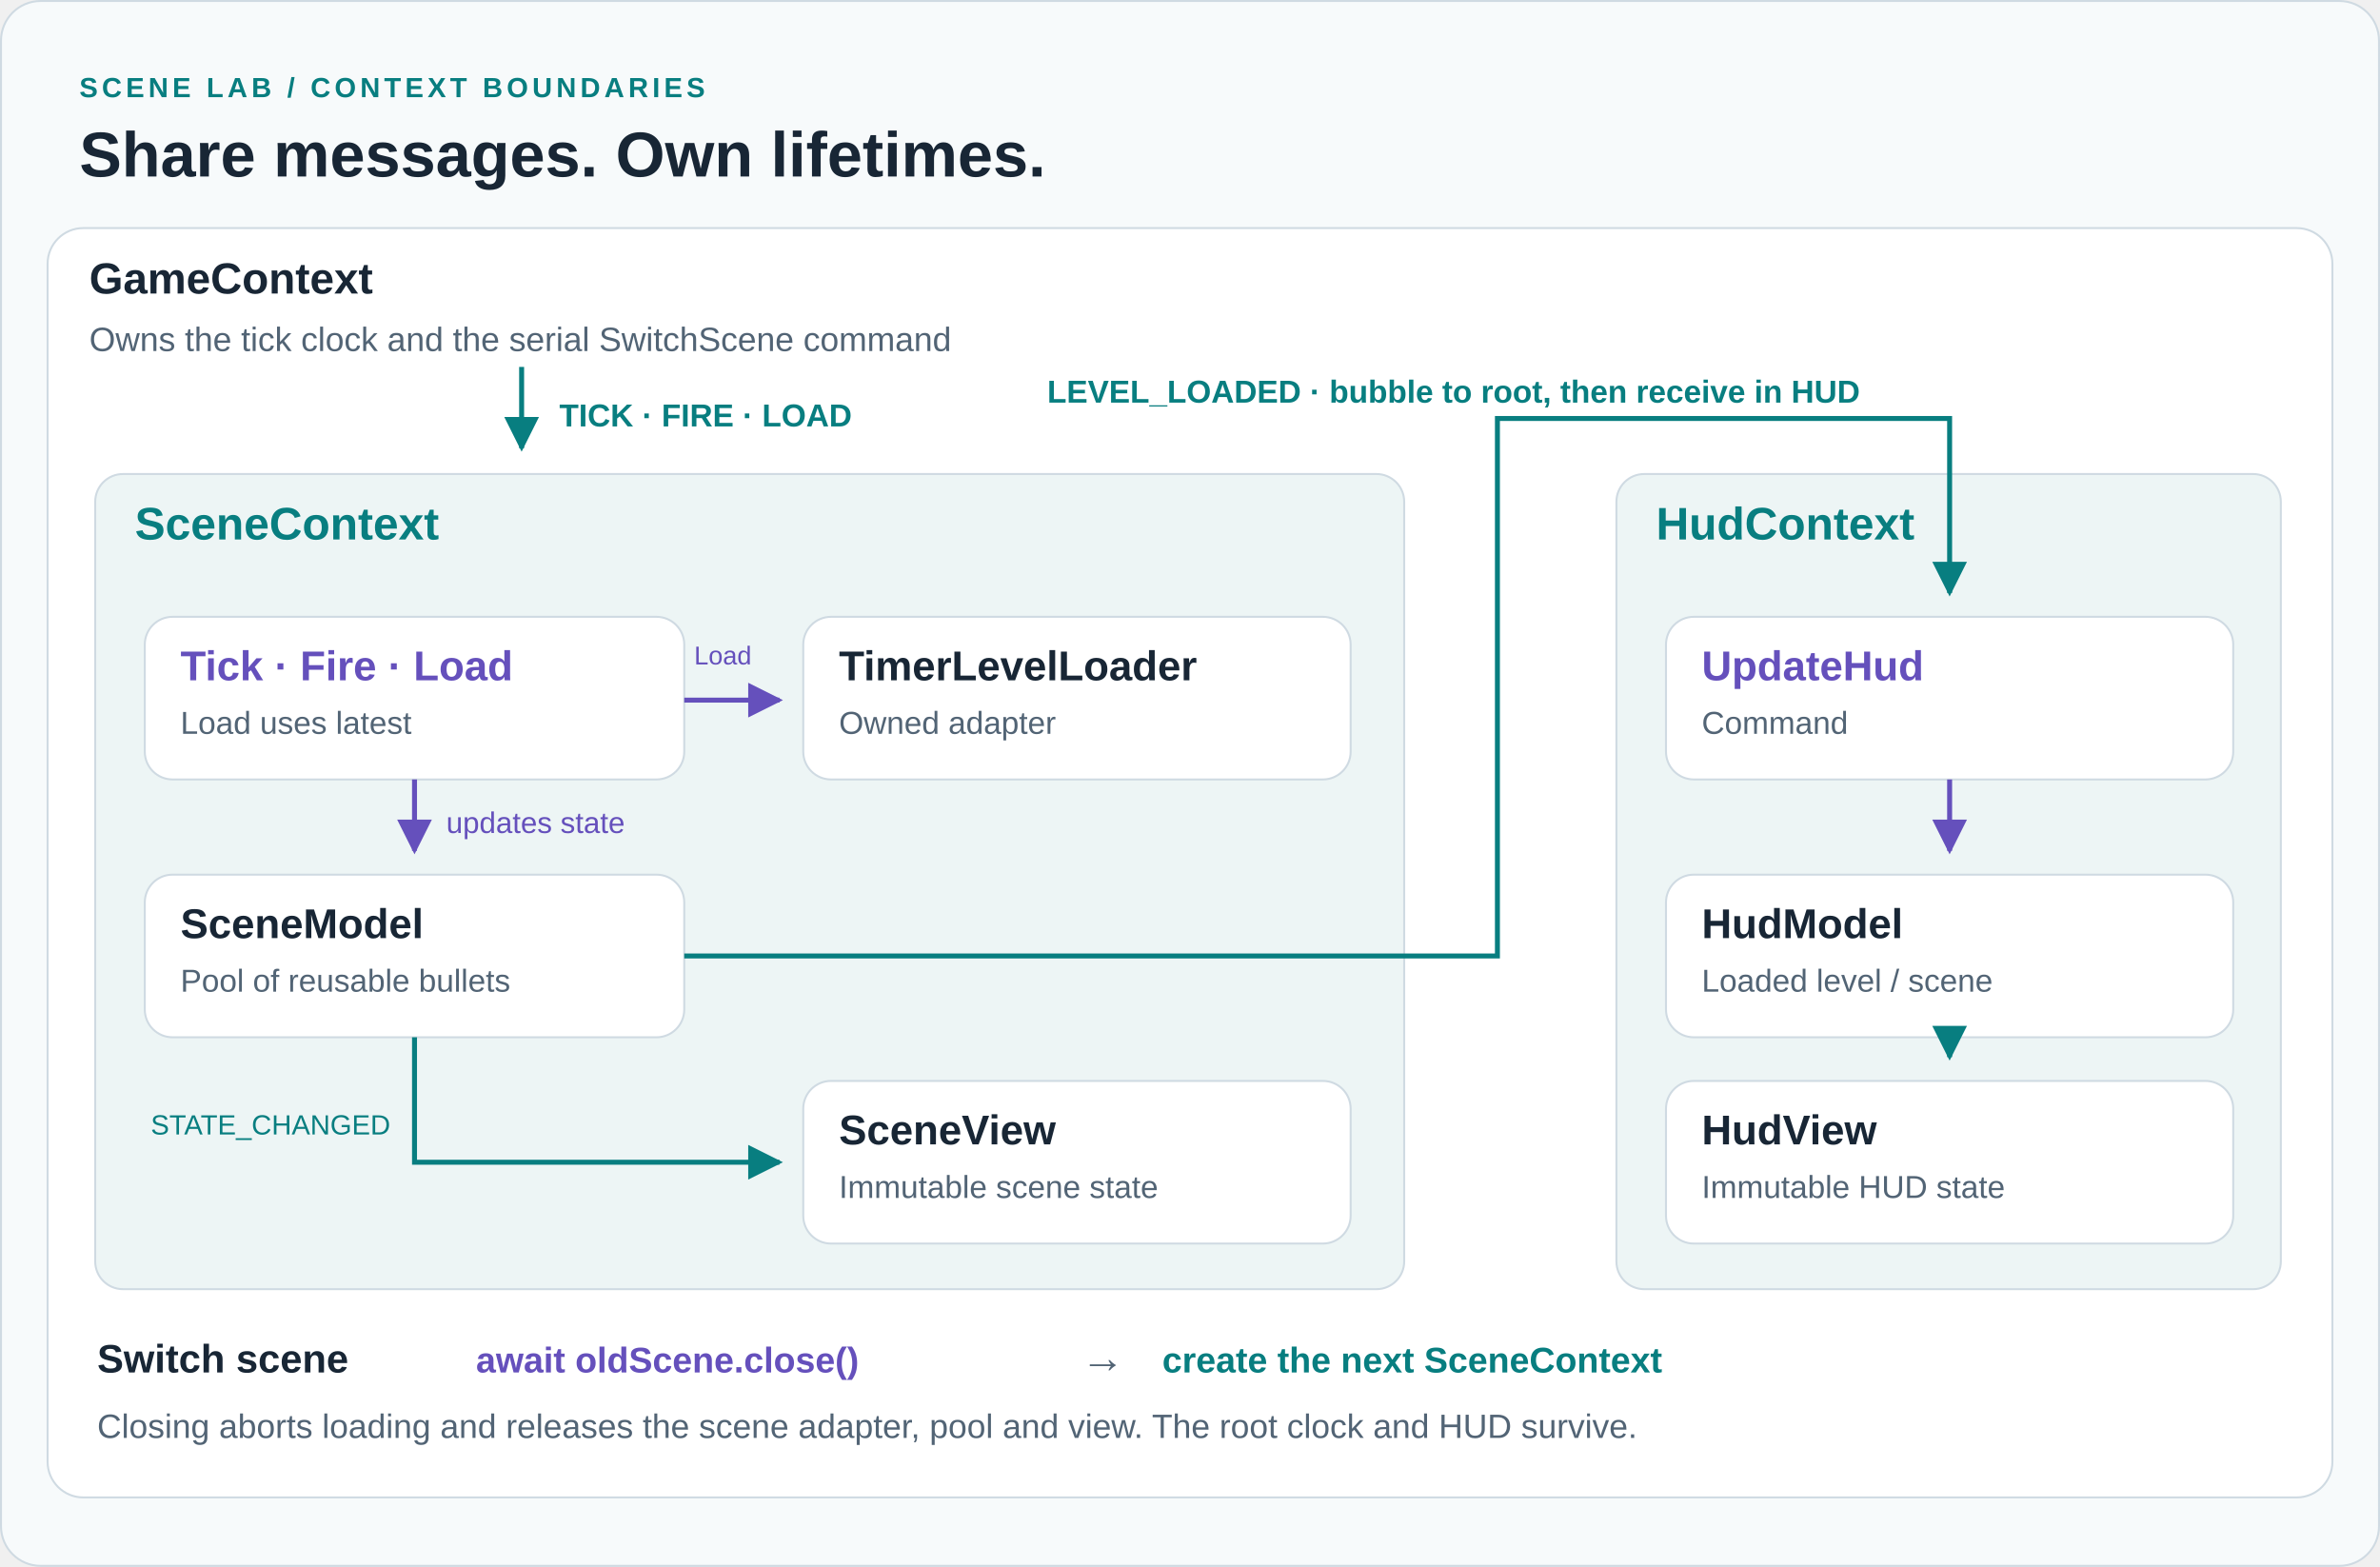
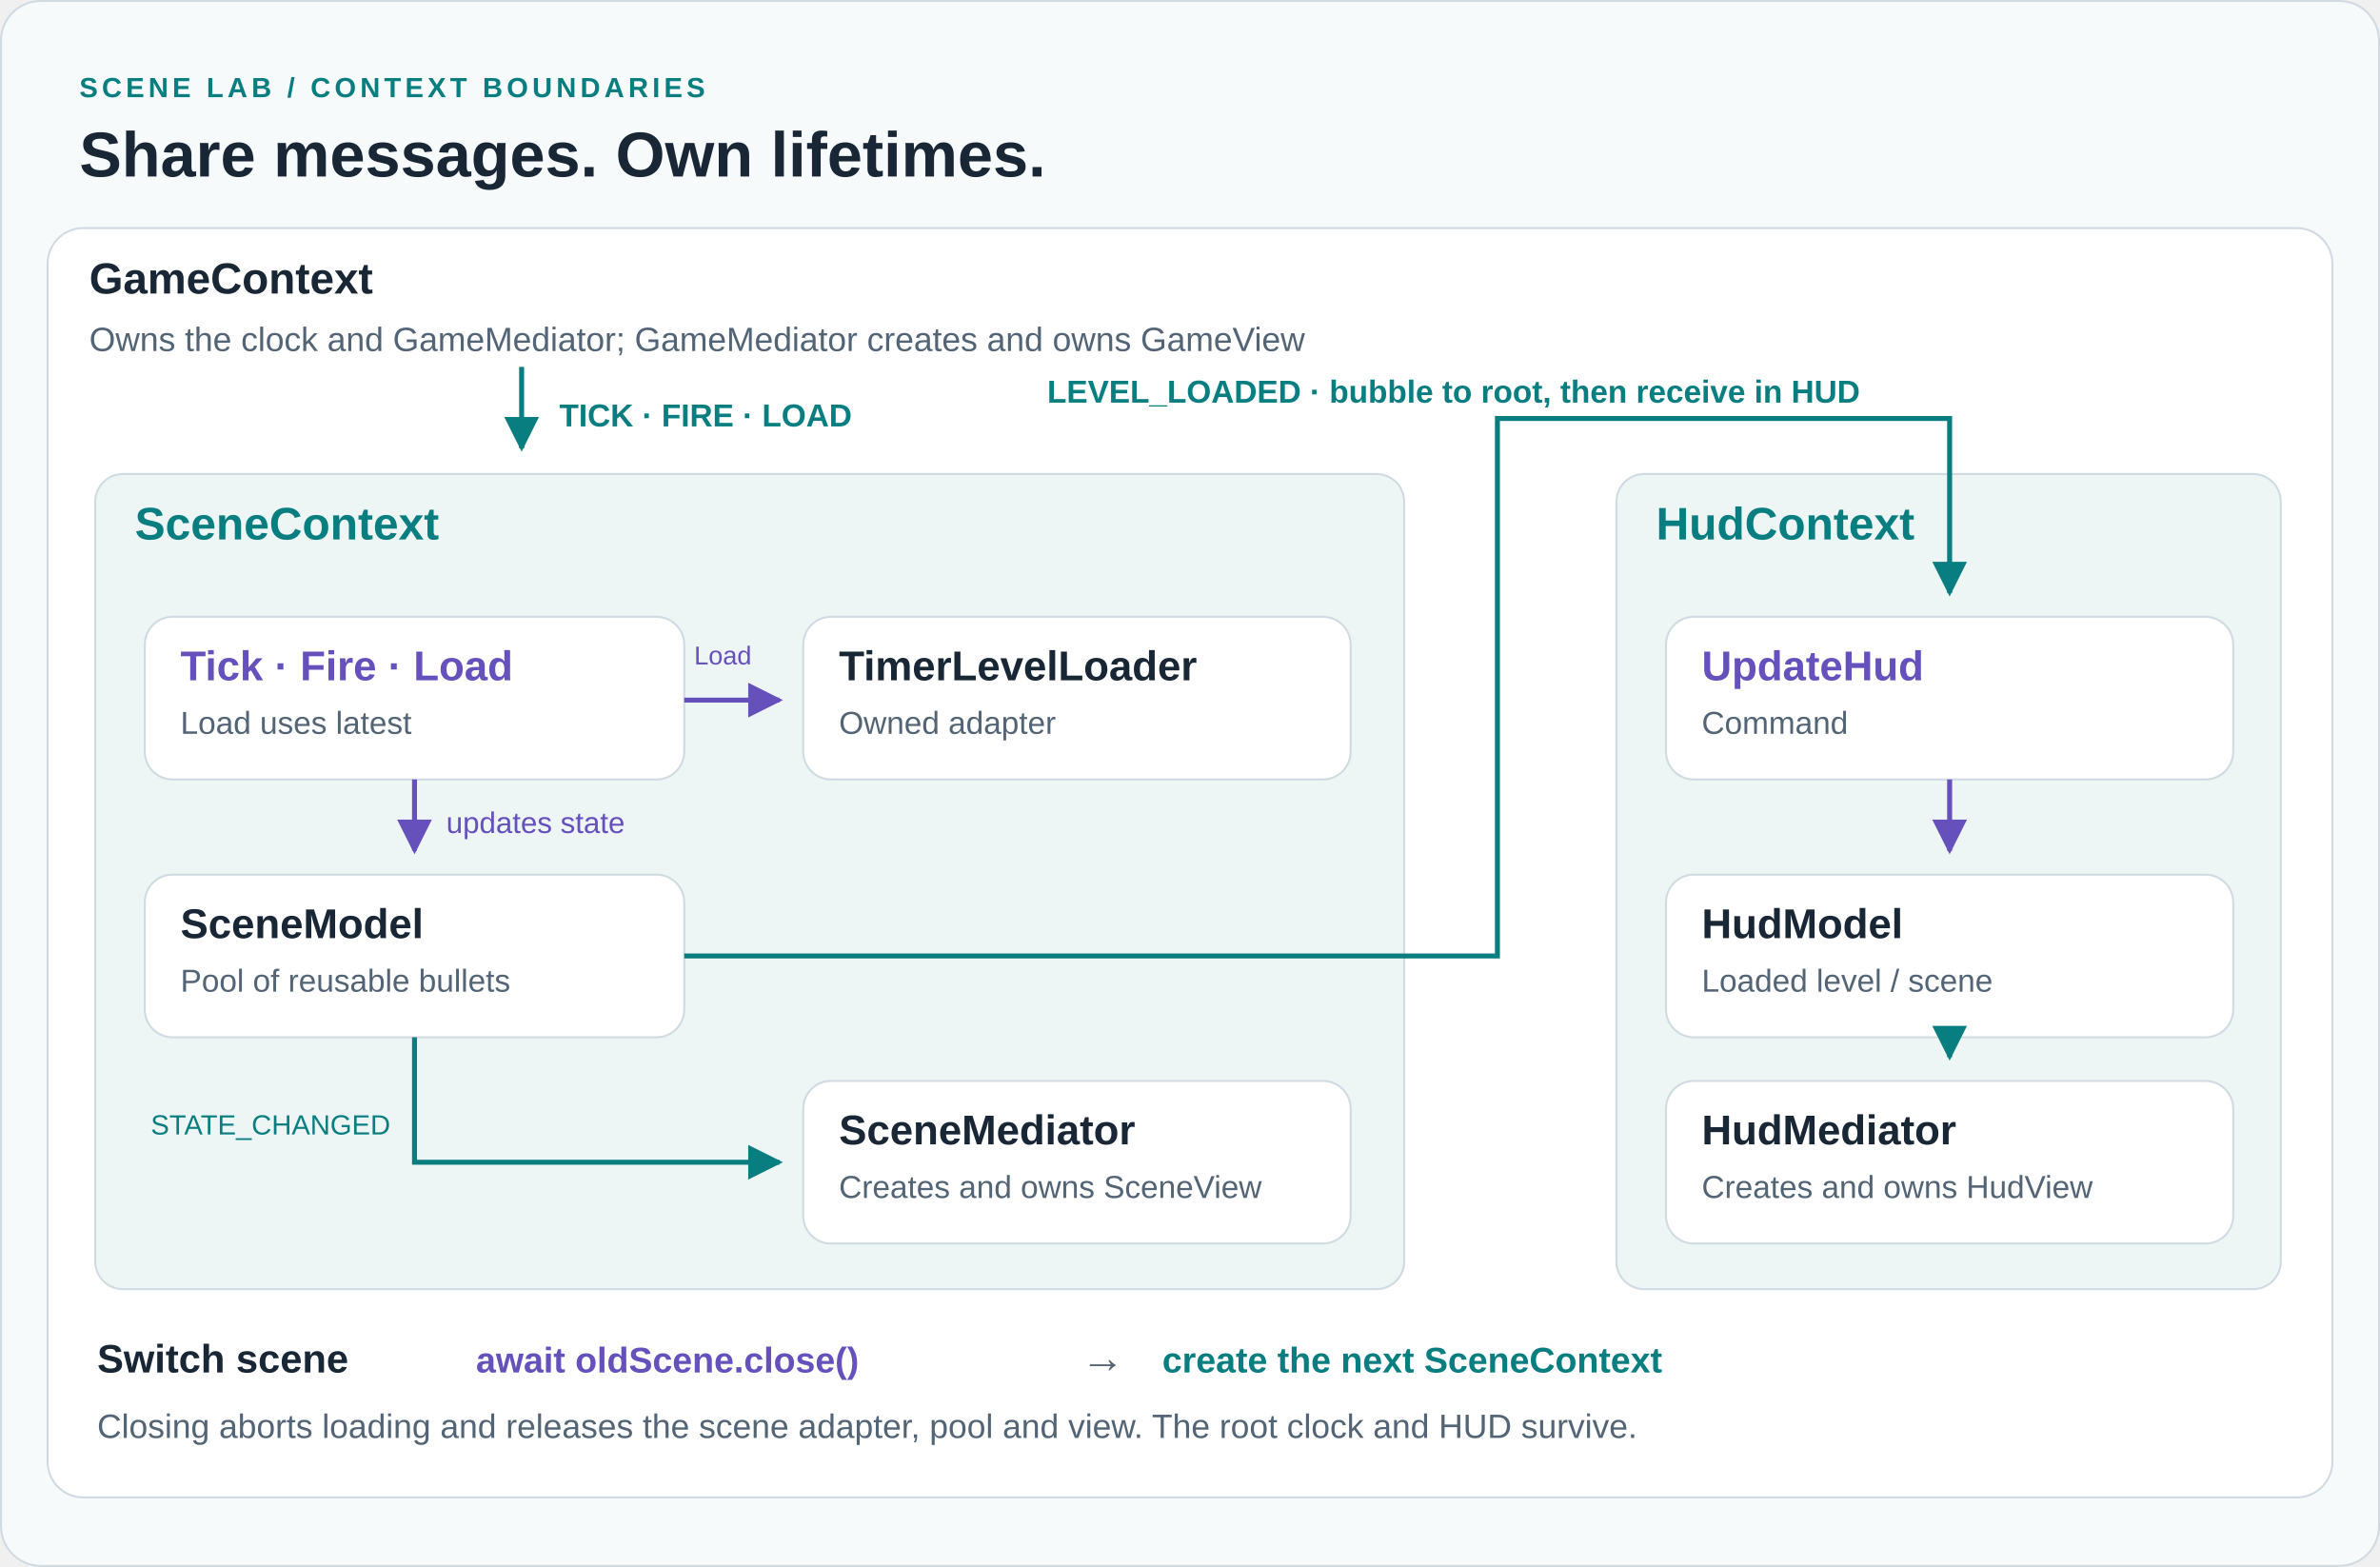
<svg xmlns="http://www.w3.org/2000/svg" viewBox="0 0 1200 790" role="img" aria-labelledby="title desc">
  <g font-family="Segoe UI, Arial, sans-serif">
    <rect x="0.5" y="0.5" width="1199" height="789" rx="20" fill="#f7fafb" stroke="#cfdae2" />
    <defs>
      <marker id="a0" viewBox="0 0 10 10" refX="9" refY="5" markerWidth="7" markerHeight="7" orient="auto-start-reverse">
        <path d="M0 0 L10 5 L0 10Z" fill="#087e80" />
      </marker>
      <marker id="a1" viewBox="0 0 10 10" refX="9" refY="5" markerWidth="7" markerHeight="7" orient="auto-start-reverse">
        <path d="M0 0 L10 5 L0 10Z" fill="#6550bc" />
      </marker>
      <marker id="a2" viewBox="0 0 10 10" refX="9" refY="5" markerWidth="7" markerHeight="7" orient="auto-start-reverse">
        <path d="M0 0 L10 5 L0 10Z" fill="#526475" />
      </marker>
    </defs>
    <text x="40" y="49" font-size="14" font-weight="700" fill="#087e80" letter-spacing="2">SCENE LAB / CONTEXT BOUNDARIES</text>
    <text x="40" y="89" font-size="32" font-weight="650" fill="#182635">Share messages. Own lifetimes.</text>
    <rect x="24" y="115" width="1152" height="640" rx="18" fill="#ffffff" stroke="#cfdae2" />
    <text x="45" y="148" font-size="22" font-weight="650" fill="#182635">GameContext</text>
-     <text x="45" y="177" font-size="17" font-weight="400" fill="#526475">Owns the tick clock and the serial SwitchScene command</text>
+     <text x="45" y="177" font-size="17" font-weight="400" fill="#526475">Owns the clock and GameMediator; GameMediator creates and owns GameView</text>
    <rect x="48" y="239" width="660" height="411" rx="14" fill="#edf5f5" stroke="#cfdae2" />
    <text x="68" y="272" font-size="23" font-weight="650" fill="#087e80">SceneContext</text>
    <rect x="815" y="239" width="335" height="411" rx="14" fill="#edf5f5" stroke="#cfdae2" />
    <text x="835" y="272" font-size="23" font-weight="650" fill="#087e80">HudContext</text>
    <path d="M263 185 V226" fill="none" stroke="#087e80" stroke-width="2.5" marker-end="url(#a0)" />
    <text x="282" y="215" font-size="16" font-weight="600" fill="#087e80">TICK · FIRE · LOAD</text>
    <rect x="73" y="311" width="272" height="82" rx="14" fill="#ffffff" stroke="#cfdae2" />
    <text x="91" y="343" font-size="21" font-weight="600" fill="#6550bc">Tick · Fire · Load</text>
    <text x="91" y="370" font-size="16" font-weight="400" fill="#526475">Load uses latest</text>
    <rect x="405" y="311" width="276" height="82" rx="14" fill="#ffffff" stroke="#cfdae2" />
    <text x="423" y="343" font-size="21" font-weight="600" fill="#182635">TimerLevelLoader</text>
    <text x="423" y="370" font-size="16" font-weight="400" fill="#526475">Owned adapter</text>
    <path d="M345 353 H393" fill="none" stroke="#6550bc" stroke-width="2.5" marker-end="url(#a1)" />
    <text x="350" y="335" font-size="13" font-weight="400" fill="#6550bc">Load</text>
    <rect x="73" y="441" width="272" height="82" rx="14" fill="#ffffff" stroke="#cfdae2" />
    <text x="91" y="473" font-size="21" font-weight="600" fill="#182635">SceneModel</text>
    <text x="91" y="500" font-size="16" font-weight="400" fill="#526475">Pool of reusable bullets</text>
    <path d="M209 393 V429" fill="none" stroke="#6550bc" stroke-width="2.5" marker-end="url(#a1)" />
    <text x="225" y="420" font-size="15" font-weight="400" fill="#6550bc">updates state</text>
    <rect x="405" y="545" width="276" height="82" rx="14" fill="#ffffff" stroke="#cfdae2" />
-     <text x="423" y="577" font-size="21" font-weight="600" fill="#182635">SceneView</text>
-     <text x="423" y="604" font-size="16" font-weight="400" fill="#526475">Immutable scene state</text>
+     <text x="423" y="577" font-size="21" font-weight="600" fill="#182635">SceneMediator</text>
+     <text x="423" y="604" font-size="16" font-weight="400" fill="#526475">Creates and owns SceneView</text>
    <path d="M209 523 V586 H393" fill="none" stroke="#087e80" stroke-width="2.5" marker-end="url(#a0)" />
    <text x="76" y="572" font-size="14" font-weight="400" fill="#087e80">STATE_CHANGED</text>
    <rect x="840" y="311" width="286" height="82" rx="14" fill="#ffffff" stroke="#cfdae2" />
    <text x="858" y="343" font-size="21" font-weight="600" fill="#6550bc">UpdateHud</text>
    <text x="858" y="370" font-size="16" font-weight="400" fill="#526475">Command</text>
    <rect x="840" y="441" width="286" height="82" rx="14" fill="#ffffff" stroke="#cfdae2" />
    <text x="858" y="473" font-size="21" font-weight="600" fill="#182635">HudModel</text>
    <text x="858" y="500" font-size="16" font-weight="400" fill="#526475">Loaded level / scene</text>
    <rect x="840" y="545" width="286" height="82" rx="14" fill="#ffffff" stroke="#cfdae2" />
-     <text x="858" y="577" font-size="21" font-weight="600" fill="#182635">HudView</text>
-     <text x="858" y="604" font-size="16" font-weight="400" fill="#526475">Immutable HUD state</text>
+     <text x="858" y="577" font-size="21" font-weight="600" fill="#182635">HudMediator</text>
+     <text x="858" y="604" font-size="16" font-weight="400" fill="#526475">Creates and owns HudView</text>
    <path d="M983 393 V429" fill="none" stroke="#6550bc" stroke-width="2.5" marker-end="url(#a1)" />
    <path d="M983 523 V533" fill="none" stroke="#087e80" stroke-width="2.5" marker-end="url(#a0)" />
    <path d="M345 482 H755 V211 H983 V299" fill="none" stroke="#087e80" stroke-width="2.5" marker-end="url(#a0)" />
    <text x="528" y="203" font-size="16" font-weight="600" fill="#087e80">LEVEL_LOADED · bubble to root, then receive in HUD</text>
    <text x="49" y="692" font-size="20" font-weight="650" fill="#182635">Switch scene</text>
    <text x="240" y="692" font-size="18" font-weight="600" fill="#6550bc">await oldScene.close()</text>
    <text x="545" y="692" font-size="22" font-weight="400" fill="#526475">→</text>
    <text x="586" y="692" font-size="18" font-weight="600" fill="#087e80">create the next SceneContext</text>
    <text x="49" y="725" font-size="17" font-weight="400" fill="#526475">Closing aborts loading and releases the scene adapter, pool and view. The root clock and HUD survive.</text>
  </g>
</svg>
